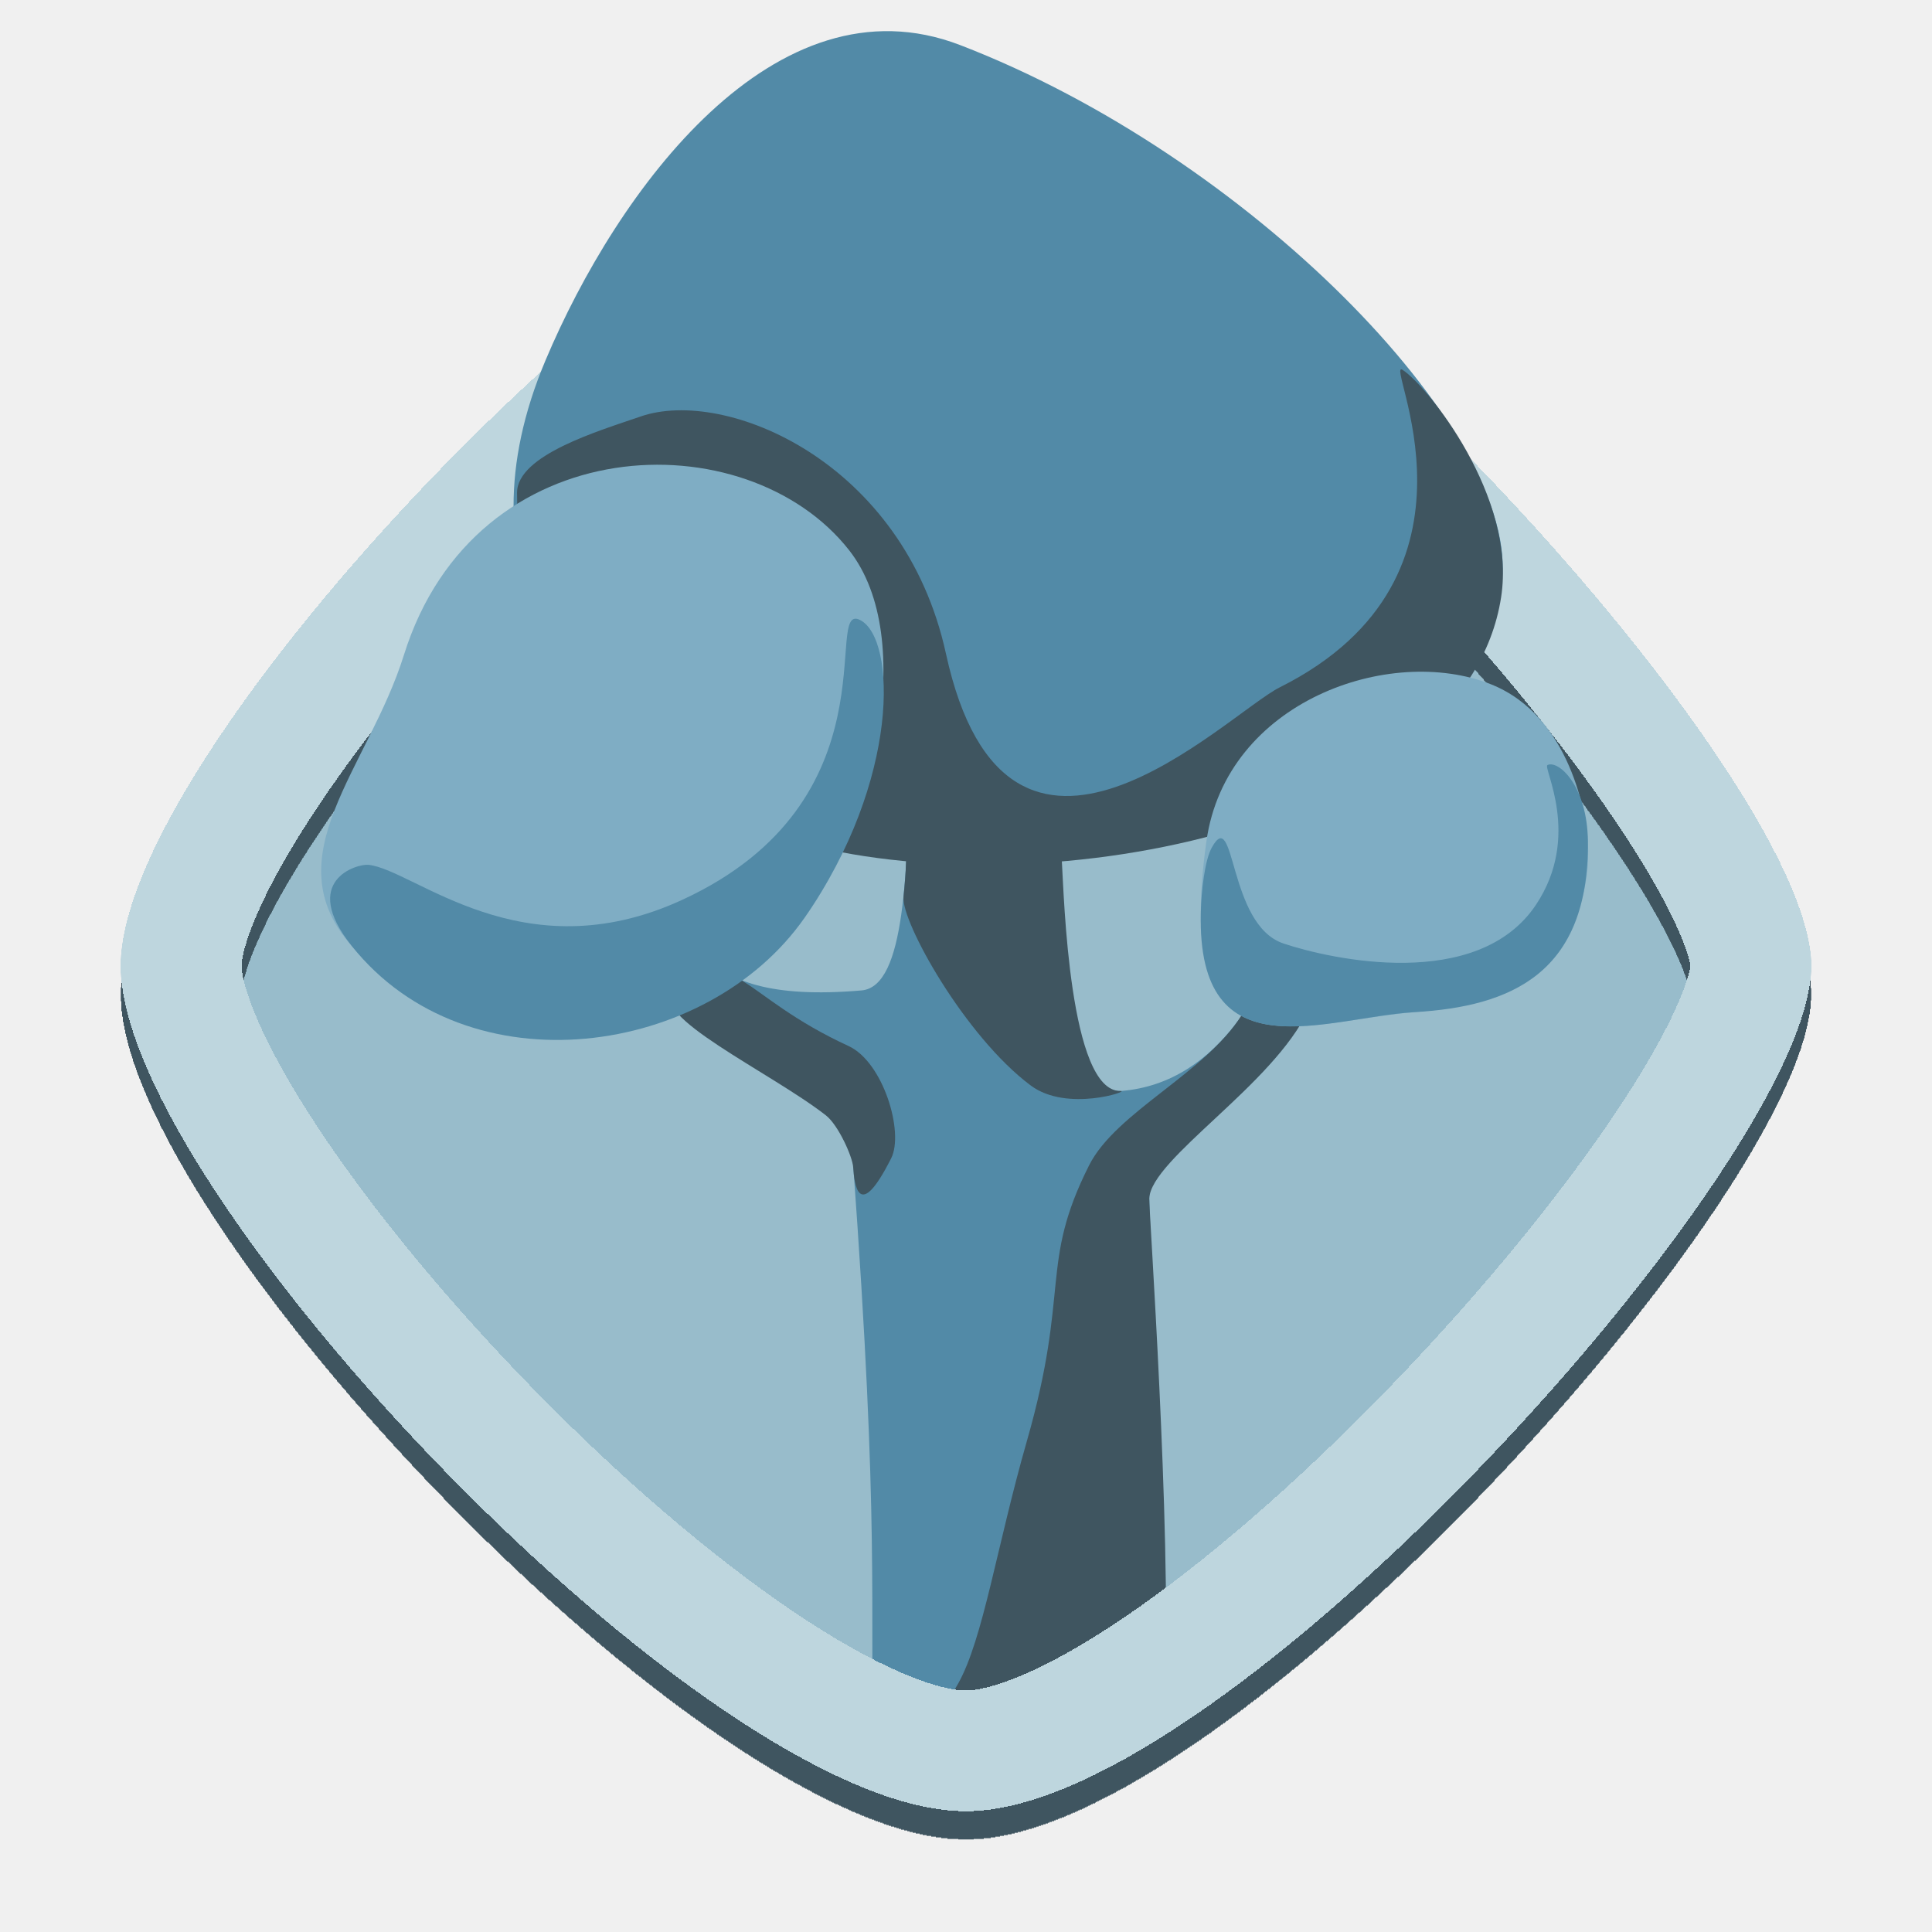
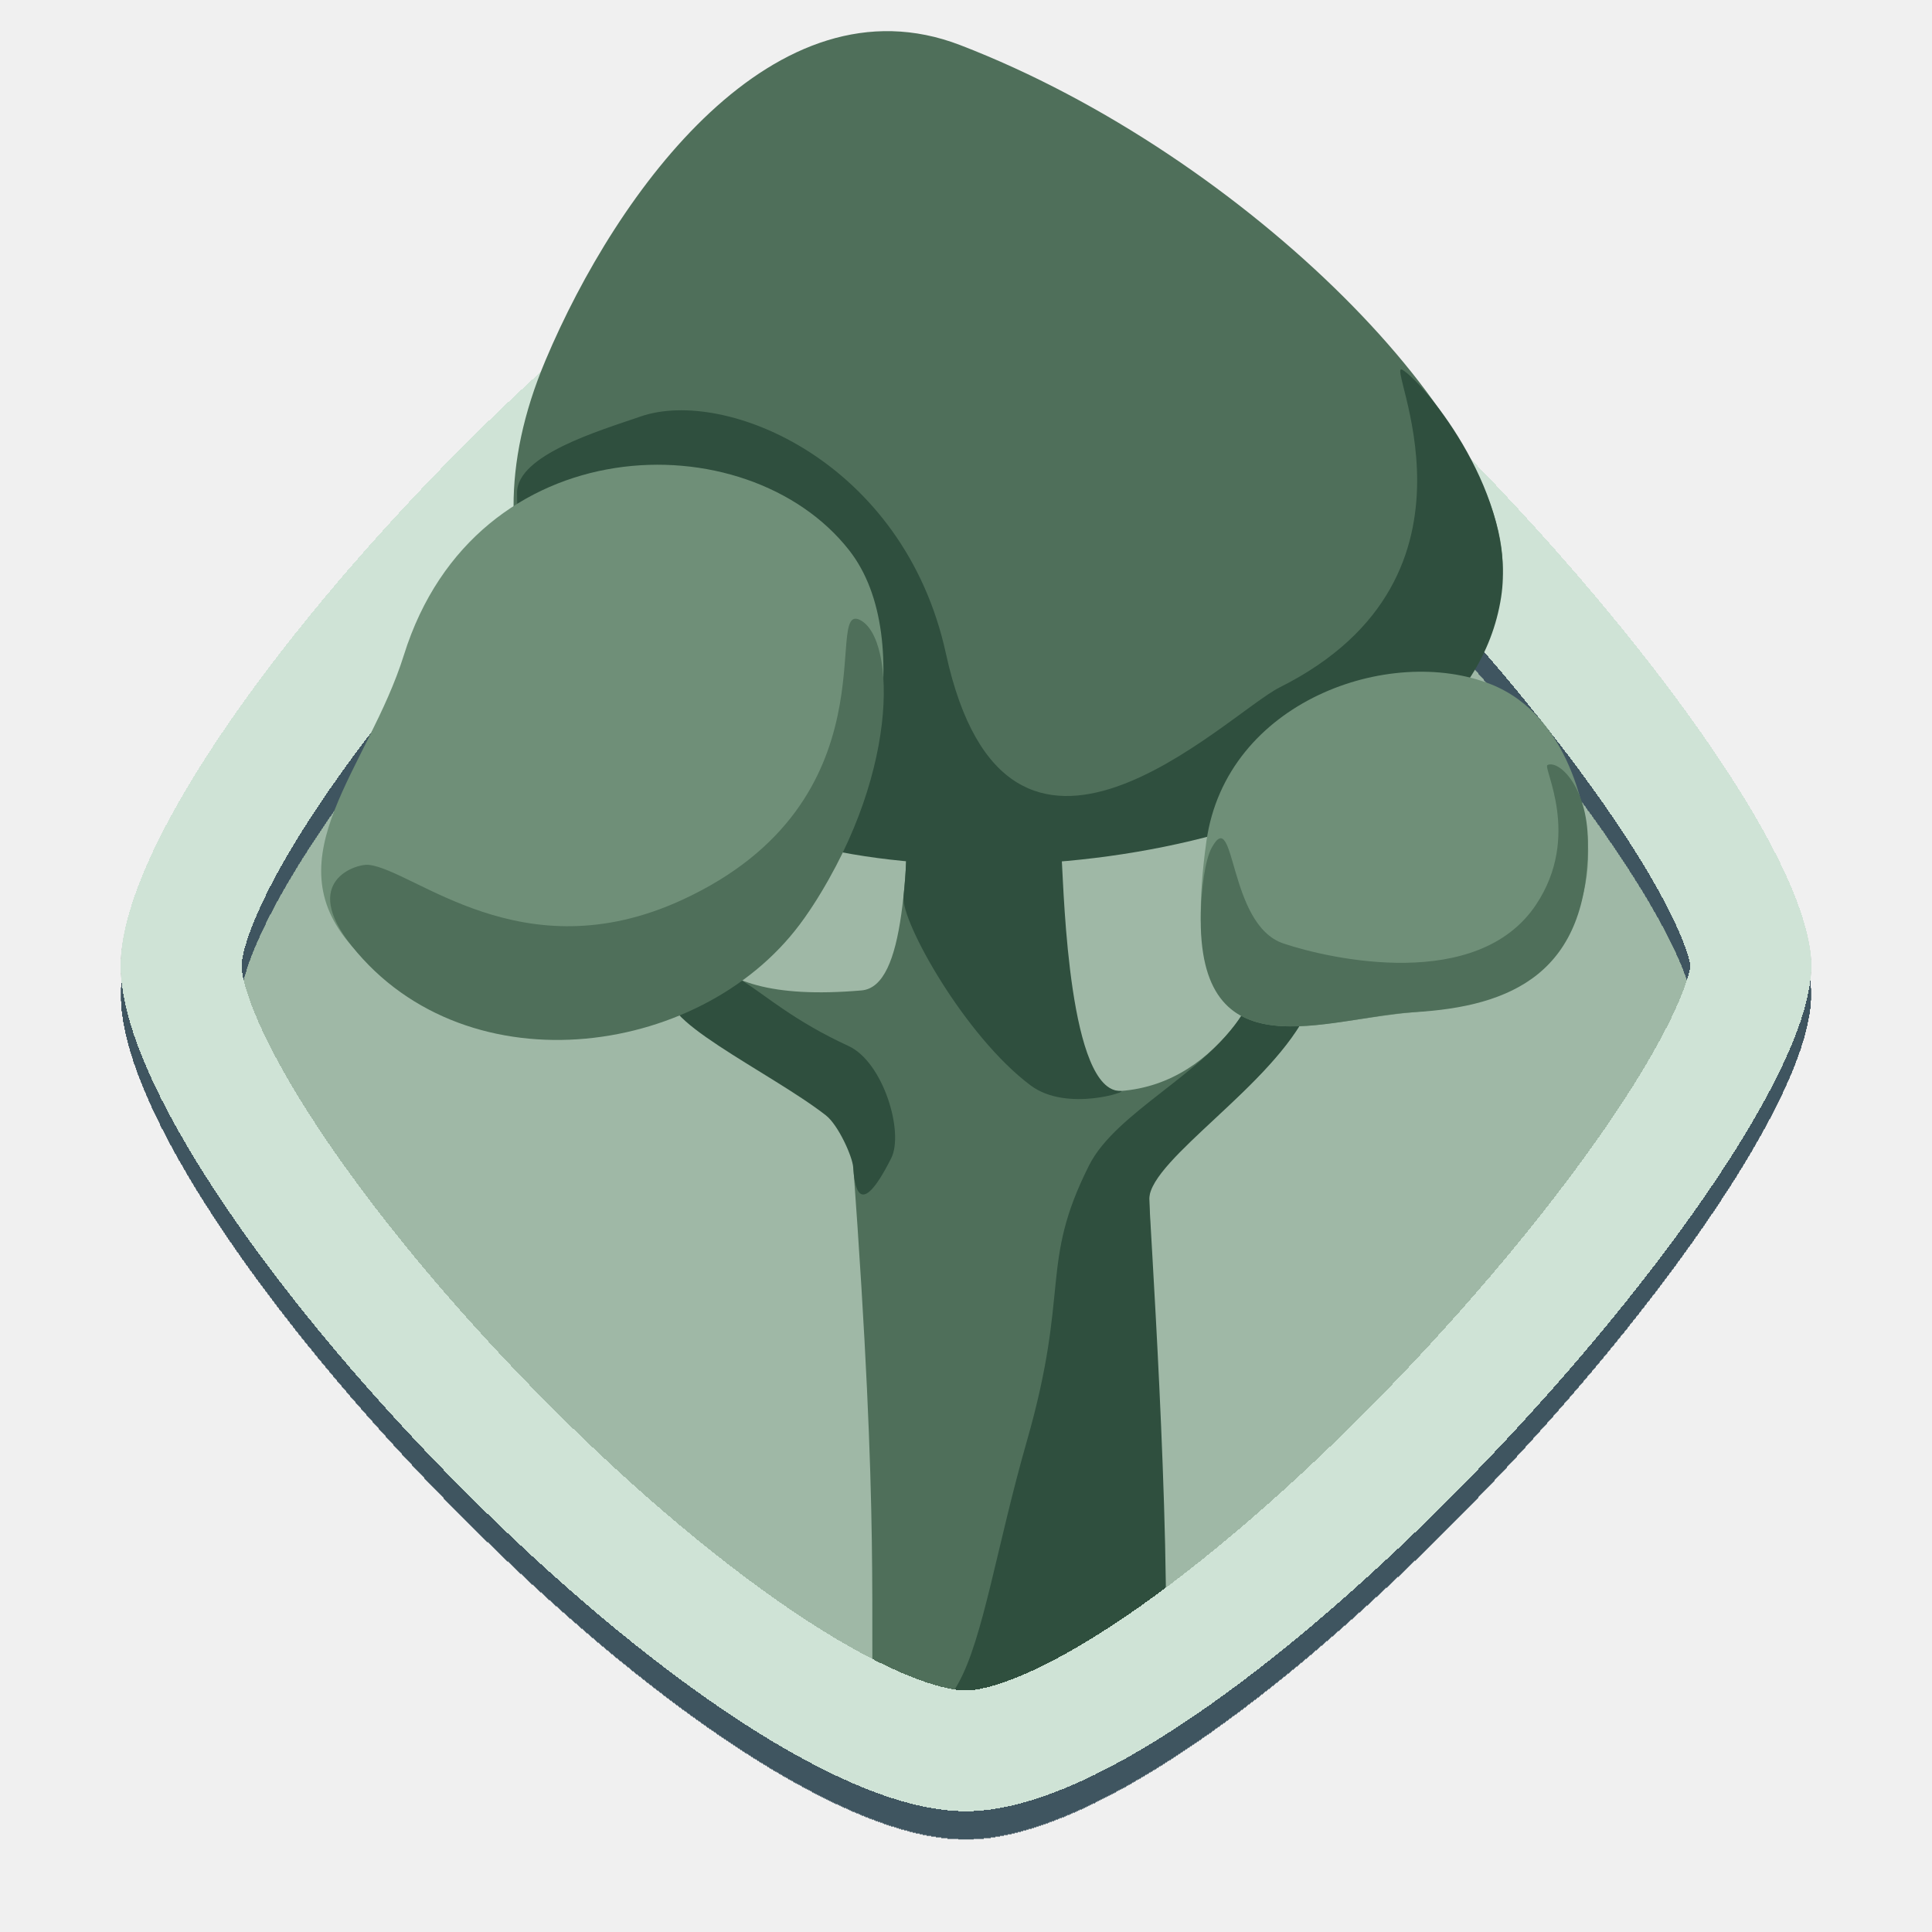
<svg xmlns="http://www.w3.org/2000/svg" width="2048" height="2048" viewBox="0 0 2048 2048" fill="none">
-   <g clip-path="url(#clip0_531_1514)">
-     <path d="M1024 128C1284.89 128 1920 821.69 1920 1024C1920 1226.31 1295.54 1920 1024 1920C752.46 1920 128 1258.27 128 1024C128 789.73 763.12 128 1024 128Z" fill="#98BCCB" />
-     <path d="M926.07 1869.64C921.42 1695.33 933 1626.09 904 1229.1C897.57 1140.88 666 1118.82 643.93 940.54L690.8 918.48C734.91 976.38 719.29 1066.48 913.19 1049.9C960.44 1045.9 960.98 922.16 965.58 800.85L1137.43 784.31C1109.86 903.78 1129.37 1160.97 1187.97 1156.5C1296.42 1148.23 1346.04 1035.19 1367.18 972.7L1406.69 1024.17C1370.85 1151.91 1216.69 1217.27 1218.3 1270.46C1237.6 1890.78 1227.49 1563.62 1234.84 1785.09C1238.43 1892.74 927.91 1938.57 926.07 1869.64Z" fill="#528AA7" />
-     <path d="M1386.55 1071C1395.15 1052.48 1354.87 1014.32 1316.25 1076C1277.63 1137.68 1182.94 1178.8 1154.51 1235.26C1101.62 1340.26 1134.72 1366.46 1088.51 1527.66C1056.51 1639.4 1042.27 1737.21 1015.72 1784.59C971.72 1863.21 927.02 1848.28 926.02 1869.64C923.02 1933.9 1229.73 1905.9 1234.8 1785.09C1241.69 1621.09 1217.85 1281.77 1218.26 1270.46C1219.83 1228.73 1350.16 1149.41 1386.55 1071Z" fill="#3F5560" />
-     <g filter="url(#filter0_d_531_1514)">
-       <path d="M1240.46 292.44C1332 357.34 1432.07 446.8 1525 543.28C1617.93 639.76 1702.32 741.76 1763.1 831.1C1793.54 875.81 1817.42 916.41 1833.47 950.86C1850.16 986.6 1856 1010.7 1856 1024C1856 1037.49 1850.18 1061.69 1833.79 1097.41C1817.96 1131.87 1794.44 1172.47 1764.42 1217.16C1704.42 1306.47 1621 1408.46 1528.82 1504.84C1436.64 1601.22 1337 1690.64 1245 1755.46C1199 1787.88 1155.93 1813.46 1117.41 1830.8C1078.34 1848.37 1047.11 1856 1023.99 1856C973.99 1856 896.73 1823.57 802.22 1759.38C710.38 1697 610.86 1610.6 518.81 1516.29C426.76 1421.98 343.57 1321.22 283.81 1230.79C253.91 1185.56 230.47 1143.79 214.67 1107.46C198.52 1070.3 192 1042.46 192 1024C192 1005.54 198.58 978 215 940.8C231 904.46 254.82 862.71 285.13 817.46C345.69 727 429.88 626.19 522.61 531.83C615.34 437.47 715.28 351 806.77 288.53C852.51 257.3 895.22 232.72 933.15 216.1C971.65 199.22 1002 192 1024 192C1045.51 192 1075.56 199.43 1114.08 217.05C1152 234.38 1194.68 260 1240.46 292.44Z" stroke="#BED6DE" stroke-width="128" shape-rendering="crispEdges" />
+   <g clip-path="url(#clip0_1100_1743)">
+     <path d="M1024 128C1284.89 128 1920 821.69 1920 1024C1920 1226.31 1295.54 1920 1024 1920C752.46 1920 128 1258.27 128 1024C128 789.73 763.12 128 1024 128Z" fill="#9FB8A6" />
+     <path d="M926.07 1869.64C921.42 1695.33 933 1626.09 904 1229.1C897.57 1140.88 666 1118.82 643.93 940.54L690.8 918.48C734.91 976.38 719.29 1066.48 913.19 1049.9C960.44 1045.9 960.98 922.16 965.58 800.85L1137.43 784.31C1109.86 903.78 1129.37 1160.97 1187.97 1156.5C1296.42 1148.23 1346.04 1035.19 1367.18 972.7L1406.69 1024.17C1370.85 1151.91 1216.69 1217.27 1218.3 1270.46C1237.6 1890.78 1227.49 1563.62 1234.84 1785.09C1238.43 1892.74 927.91 1938.57 926.07 1869.64Z" fill="#4F6F5A" />
+     <path d="M1386.55 1071C1395.15 1052.48 1354.87 1014.32 1316.25 1076C1277.63 1137.68 1182.94 1178.8 1154.51 1235.26C1101.62 1340.26 1134.72 1366.46 1088.51 1527.66C1056.51 1639.4 1042.27 1737.21 1015.72 1784.59C971.72 1863.21 927.02 1848.28 926.02 1869.64C923.02 1933.9 1229.73 1905.9 1234.8 1785.09C1241.69 1621.09 1217.85 1281.77 1218.26 1270.46C1219.83 1228.73 1350.16 1149.41 1386.55 1071Z" fill="#2F4F3E" />
+     <g filter="url(#filter0_d_1100_1743)">
+       <path d="M1240.46 292.44C1332 357.34 1432.07 446.8 1525 543.28C1617.93 639.76 1702.32 741.76 1763.1 831.1C1793.54 875.81 1817.42 916.41 1833.47 950.86C1850.16 986.6 1856 1010.7 1856 1024C1856 1037.49 1850.18 1061.69 1833.79 1097.41C1817.96 1131.87 1794.44 1172.47 1764.42 1217.16C1704.42 1306.47 1621 1408.46 1528.82 1504.84C1436.64 1601.22 1337 1690.64 1245 1755.46C1199 1787.88 1155.93 1813.46 1117.41 1830.8C1078.34 1848.37 1047.11 1856 1023.99 1856C973.99 1856 896.73 1823.57 802.22 1759.38C710.38 1697 610.86 1610.6 518.81 1516.29C426.76 1421.98 343.57 1321.22 283.81 1230.79C253.91 1185.56 230.47 1143.79 214.67 1107.46C198.52 1070.3 192 1042.46 192 1024C192 1005.54 198.58 978 215 940.8C231 904.46 254.82 862.71 285.13 817.46C345.69 727 429.88 626.19 522.61 531.83C615.34 437.47 715.28 351 806.77 288.53C852.51 257.3 895.22 232.72 933.15 216.1C971.65 199.22 1002 192 1024 192C1045.51 192 1075.56 199.43 1114.08 217.05C1152 234.38 1194.68 260 1240.46 292.44Z" stroke="#CFE3D6" stroke-width="128" shape-rendering="crispEdges" />
    </g>
-     <path d="M960.41 912.7C960.25 924.7 958.83 939.79 957.76 950.65C955.16 977.09 1022.94 1098.65 1092.6 1150.65C1131.09 1179.38 1198.29 1156.25 1187.98 1156.5C1133.35 1157.81 1127.88 949.64 1125.58 912.39C1124 887.19 960.94 871.86 960.41 912.7Z" fill="#3F5560" />
-     <path d="M715.14 1050C778 998.16 782.96 1055.29 899.44 1108.79C936.35 1125.79 958.55 1200.26 944.7 1227.79C909.6 1297.46 905.62 1254.44 904.42 1237.33C903.63 1226.1 888.76 1192.74 875.49 1182.33C816.9 1136.61 684.39 1075.38 715.14 1050Z" fill="#3F5560" />
-     <path d="M1017.85 47.8C821.51 -27.78 654.22 201.8 578.31 381.85C483.64 606.35 602.2 759.65 748.71 840.32C928.14 939.1 1015.14 916.05 1189.6 898.47C1306.85 886.65 1580.45 778.1 1592.6 610.4C1604 453.94 1323.49 165.46 1017.85 47.8Z" fill="#528AA7" />
-     <path d="M852.78 894.66C715.53 859.05 548.1 733.84 548.1 522.32C548.1 482.14 635.79 456.47 679.21 441.45C768.91 410.45 958.21 489.04 1002.71 692.78C1068.34 993.57 1299.93 756.98 1356.71 728.55C1592.65 610.4 1465.43 378.15 1486.89 392.14C1513.33 409.38 1607.73 526.52 1591.25 633.06C1553.69 875.66 1111.86 961.87 852.78 894.66Z" fill="#3F5560" />
-     <path d="M1580.45 725.36C1473.28 682.77 1299.72 743.46 1278.86 891.71C1242.86 1147.93 1374.91 1083.71 1499.31 1072.93C1621.17 1062.38 1688.91 994.2 1683.24 891.71C1681.84 866.39 1665.18 759 1580.45 725.36Z" fill="#7FADC4" />
-     <path d="M900.19 583.36C791.78 444.94 503.93 452.17 428.19 694.25C390.53 814.64 288.92 908 372.74 1002.61C489.31 1134.25 736.85 1132 852.85 972.85C922.88 876.78 974.37 678.08 900.19 583.36Z" fill="#7FADC4" />
-     <path d="M1284.53 898.49C1309.84 852.62 1301.32 980.2 1360.42 1000.1C1410.07 1016.83 1566.42 1051.77 1628.24 959.04C1676.77 886.26 1635.09 813.47 1640.38 810.98C1652.25 805.39 1682.68 833.38 1683.24 891.71C1684.57 1031.34 1602.39 1066.95 1499.31 1072.93C1406.09 1078.34 1268.77 1140.08 1272.91 967.75C1273.48 944.22 1277.06 912 1284.53 898.49Z" fill="#528AA7" />
-     <path d="M390.55 916.741C439.07 921.741 553.11 1031.97 722.76 954.071C951.39 849.071 871.43 637.301 911.57 657.161C950.4 676.381 954.18 827.161 852.85 972.851C750.47 1120.05 496.31 1157.5 372.74 1002.61C317.58 933.461 378.29 915.481 390.55 916.741Z" fill="#528AA7" />
+     <path d="M960.41 912.7C960.25 924.7 958.83 939.79 957.76 950.65C955.16 977.09 1022.94 1098.65 1092.6 1150.65C1131.09 1179.38 1198.29 1156.25 1187.98 1156.5C1133.35 1157.81 1127.88 949.64 1125.58 912.39C1124 887.19 960.94 871.86 960.41 912.7Z" fill="#2F4F3E" />
+     <path d="M715.14 1050C778 998.16 782.96 1055.29 899.44 1108.79C936.35 1125.79 958.55 1200.26 944.7 1227.79C909.6 1297.46 905.62 1254.44 904.42 1237.33C903.63 1226.1 888.76 1192.74 875.49 1182.33C816.9 1136.61 684.39 1075.38 715.14 1050Z" fill="#2F4F3E" />
+     <path d="M1017.85 47.8C821.51 -27.78 654.22 201.8 578.31 381.85C483.64 606.35 602.2 759.65 748.71 840.32C928.14 939.1 1015.14 916.05 1189.6 898.47C1306.85 886.65 1580.45 778.1 1592.6 610.4C1604 453.94 1323.49 165.46 1017.85 47.8Z" fill="#4F6F5A" />
+     <path d="M852.781 894.66C715.531 859.05 548.101 733.84 548.101 522.32C548.101 482.14 635.791 456.47 679.211 441.45C768.911 410.45 958.211 489.04 1002.71 692.78C1068.34 993.57 1299.93 756.98 1356.71 728.55C1592.65 610.4 1465.43 378.15 1486.89 392.14C1513.33 409.38 1607.73 526.52 1591.25 633.06C1553.69 875.66 1111.86 961.87 852.781 894.66Z" fill="#2F4F3E" />
+     <path d="M1580.45 725.36C1473.28 682.77 1299.72 743.46 1278.86 891.71C1242.86 1147.93 1374.91 1083.71 1499.31 1072.93C1621.17 1062.38 1688.91 994.2 1683.24 891.71C1681.84 866.39 1665.18 759 1580.45 725.36Z" fill="#6F8F78" />
+     <path d="M900.19 583.36C791.78 444.94 503.93 452.17 428.19 694.25C390.53 814.64 288.92 908 372.74 1002.61C489.31 1134.25 736.85 1132 852.85 972.85C922.88 876.78 974.37 678.08 900.19 583.36Z" fill="#6F8F78" />
+     <path d="M1284.53 898.49C1309.84 852.62 1301.32 980.2 1360.42 1000.1C1410.07 1016.83 1566.42 1051.77 1628.24 959.04C1676.77 886.26 1635.09 813.47 1640.38 810.98C1652.25 805.39 1682.68 833.38 1683.24 891.71C1684.57 1031.34 1602.39 1066.95 1499.31 1072.93C1406.09 1078.34 1268.77 1140.08 1272.91 967.75C1273.48 944.22 1277.06 912 1284.53 898.49Z" fill="#4F6F5A" />
+     <path d="M390.55 916.74C439.07 921.74 553.11 1031.97 722.76 954.07C951.39 849.07 871.43 637.3 911.57 657.16C950.4 676.38 954.18 827.16 852.85 972.85C750.47 1120.05 496.31 1157.5 372.74 1002.61C317.58 933.46 378.29 915.48 390.55 916.74Z" fill="#4F6F5A" />
  </g>
  <defs>
-     <filter id="filter0_d_531_1514" x="128" y="128" width="1792" height="1822" filterUnits="userSpaceOnUse" color-interpolation-filters="sRGB">
+     <filter id="filter0_d_1100_1743" x="128" y="128" width="1792" height="1822" filterUnits="userSpaceOnUse" color-interpolation-filters="sRGB">
      <feFlood flood-opacity="0" result="BackgroundImageFix" />
      <feColorMatrix in="SourceAlpha" type="matrix" values="0 0 0 0 0 0 0 0 0 0 0 0 0 0 0 0 0 0 127 0" result="hardAlpha" />
      <feOffset dy="30" />
      <feComposite in2="hardAlpha" operator="out" />
      <feColorMatrix type="matrix" values="0 0 0 0 0.247 0 0 0 0 0.333 0 0 0 0 0.376 0 0 0 1 0" />
-       <feBlend mode="normal" in2="BackgroundImageFix" result="effect1_dropShadow_531_1514" />
-       <feBlend mode="normal" in="SourceGraphic" in2="effect1_dropShadow_531_1514" result="shape" />
+       <feBlend mode="normal" in2="BackgroundImageFix" result="effect1_dropShadow_1100_1743" />
+       <feBlend mode="normal" in="SourceGraphic" in2="effect1_dropShadow_1100_1743" result="shape" />
    </filter>
-     <clipPath id="clip0_531_1514">
+     <clipPath id="clip0_1100_1743">
      <rect width="2048" height="2048" fill="white" />
    </clipPath>
  </defs>
</svg>
